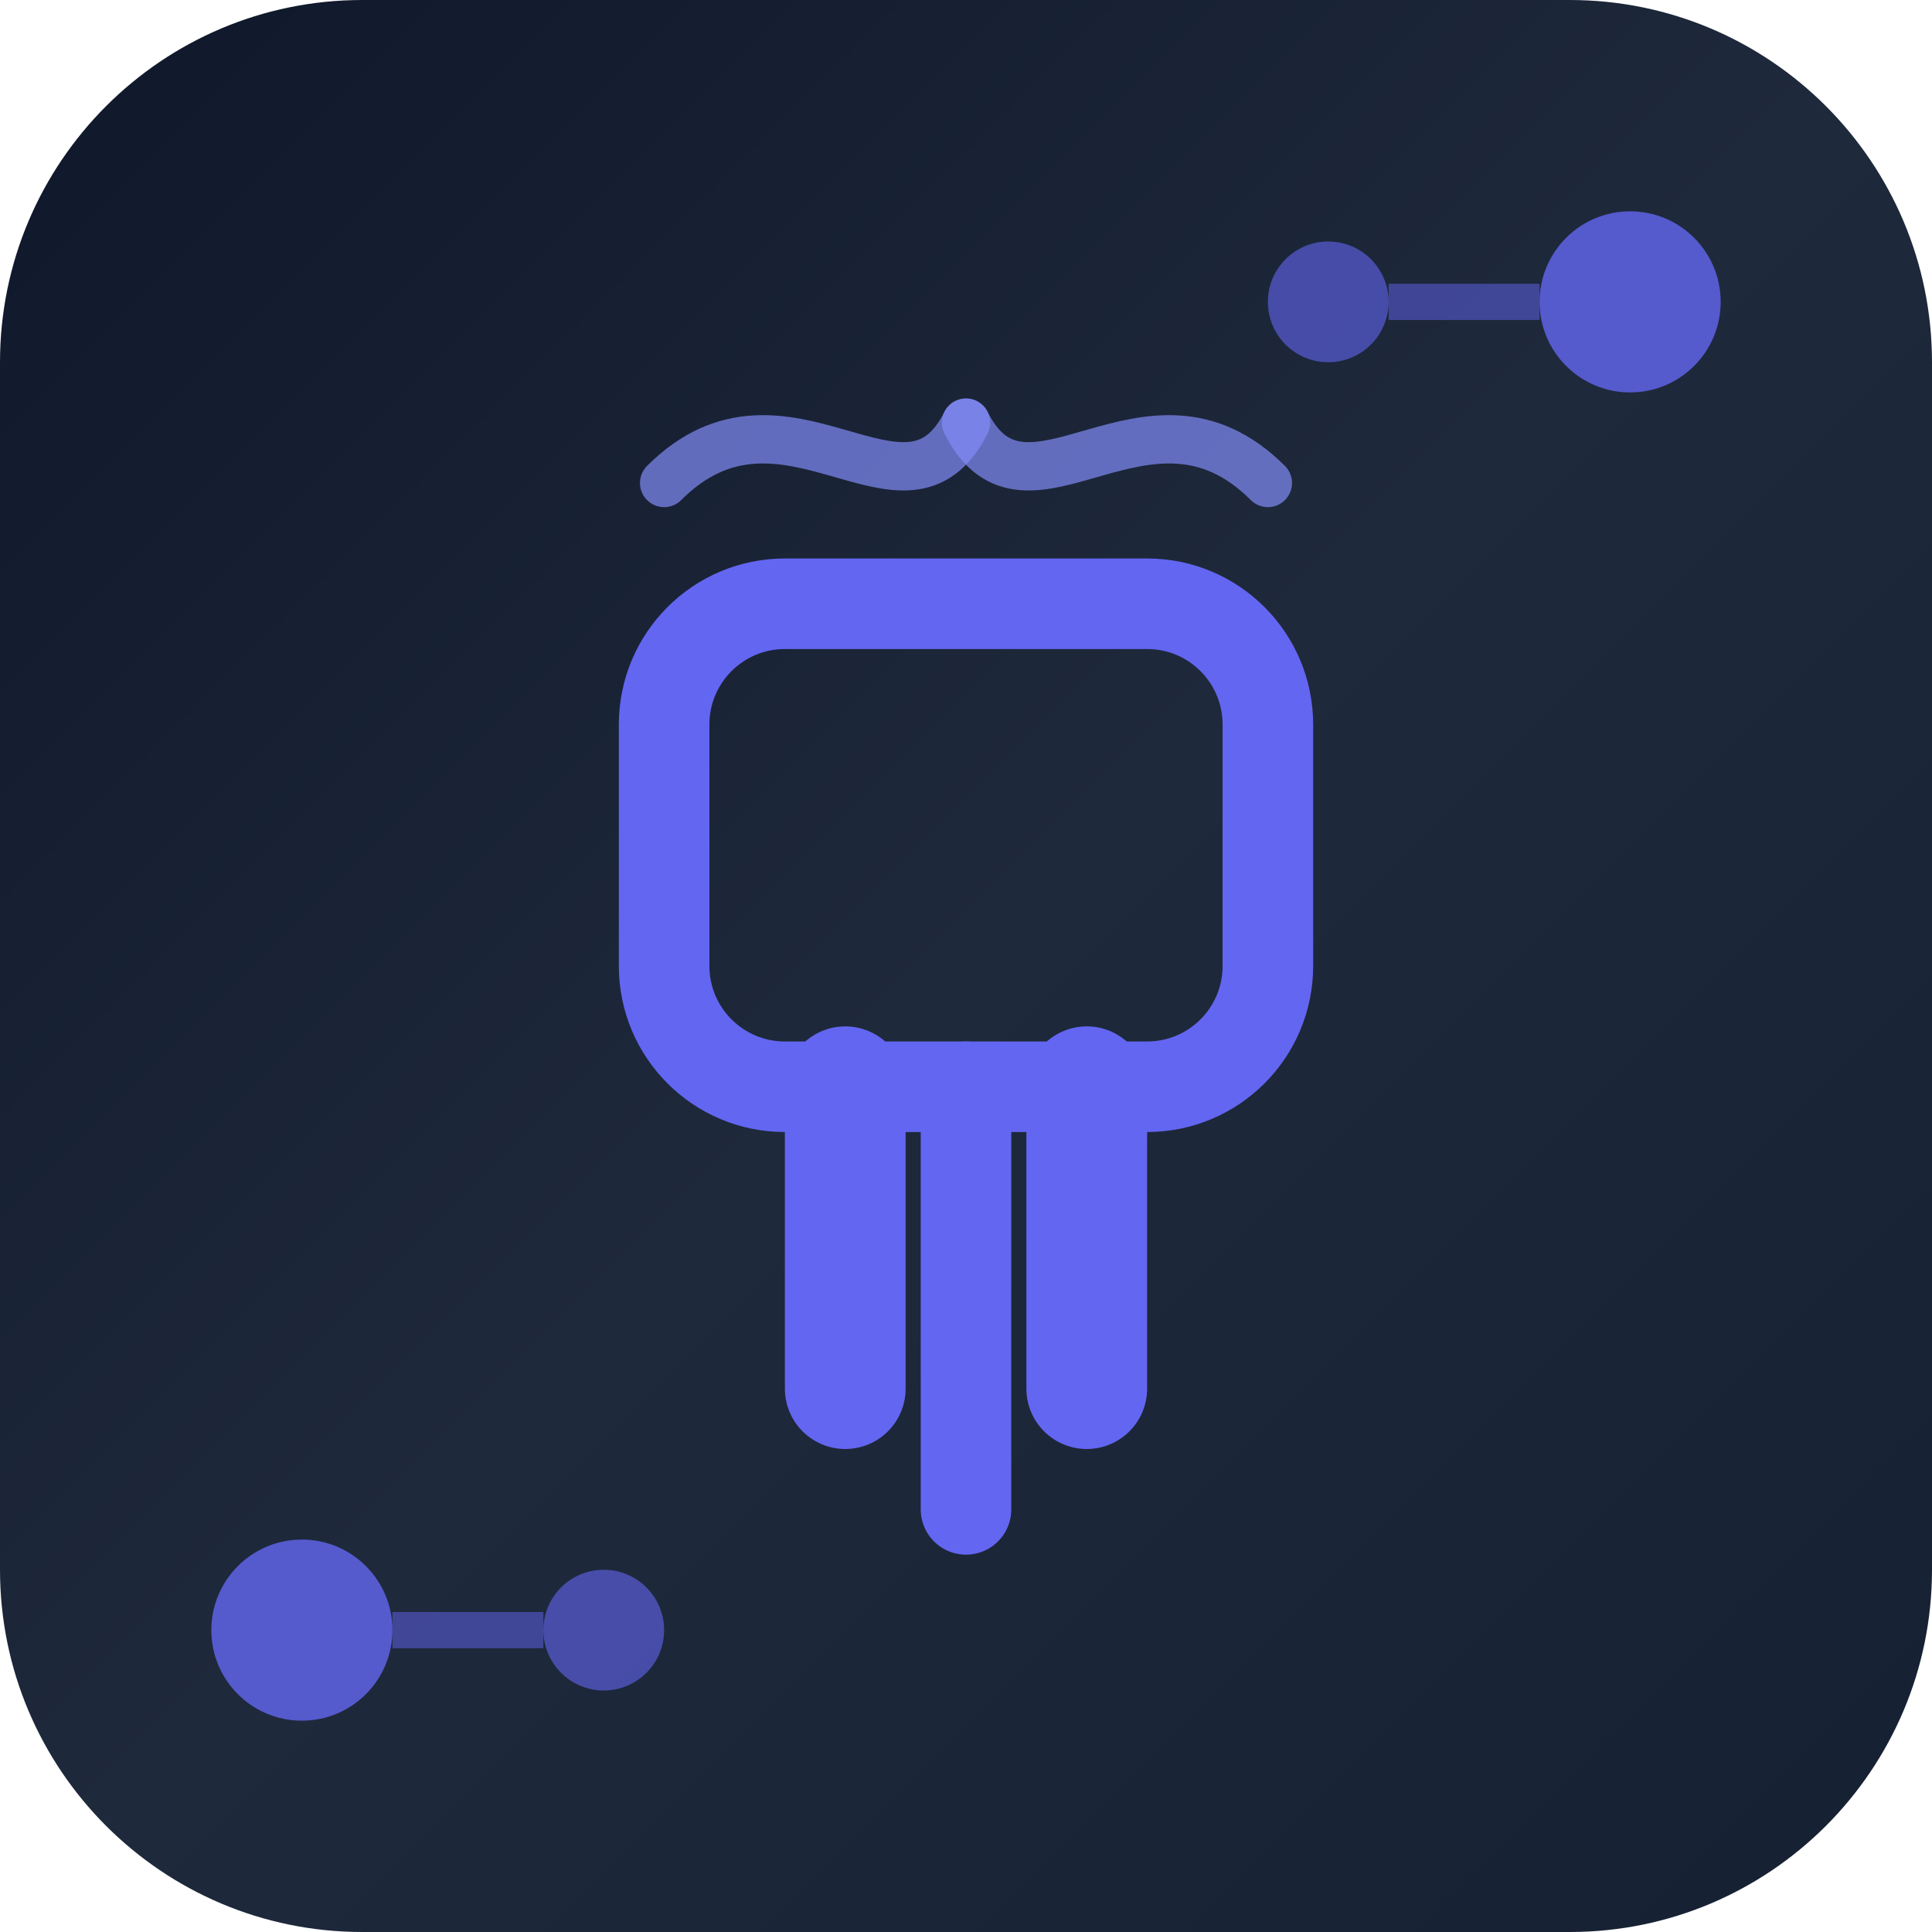
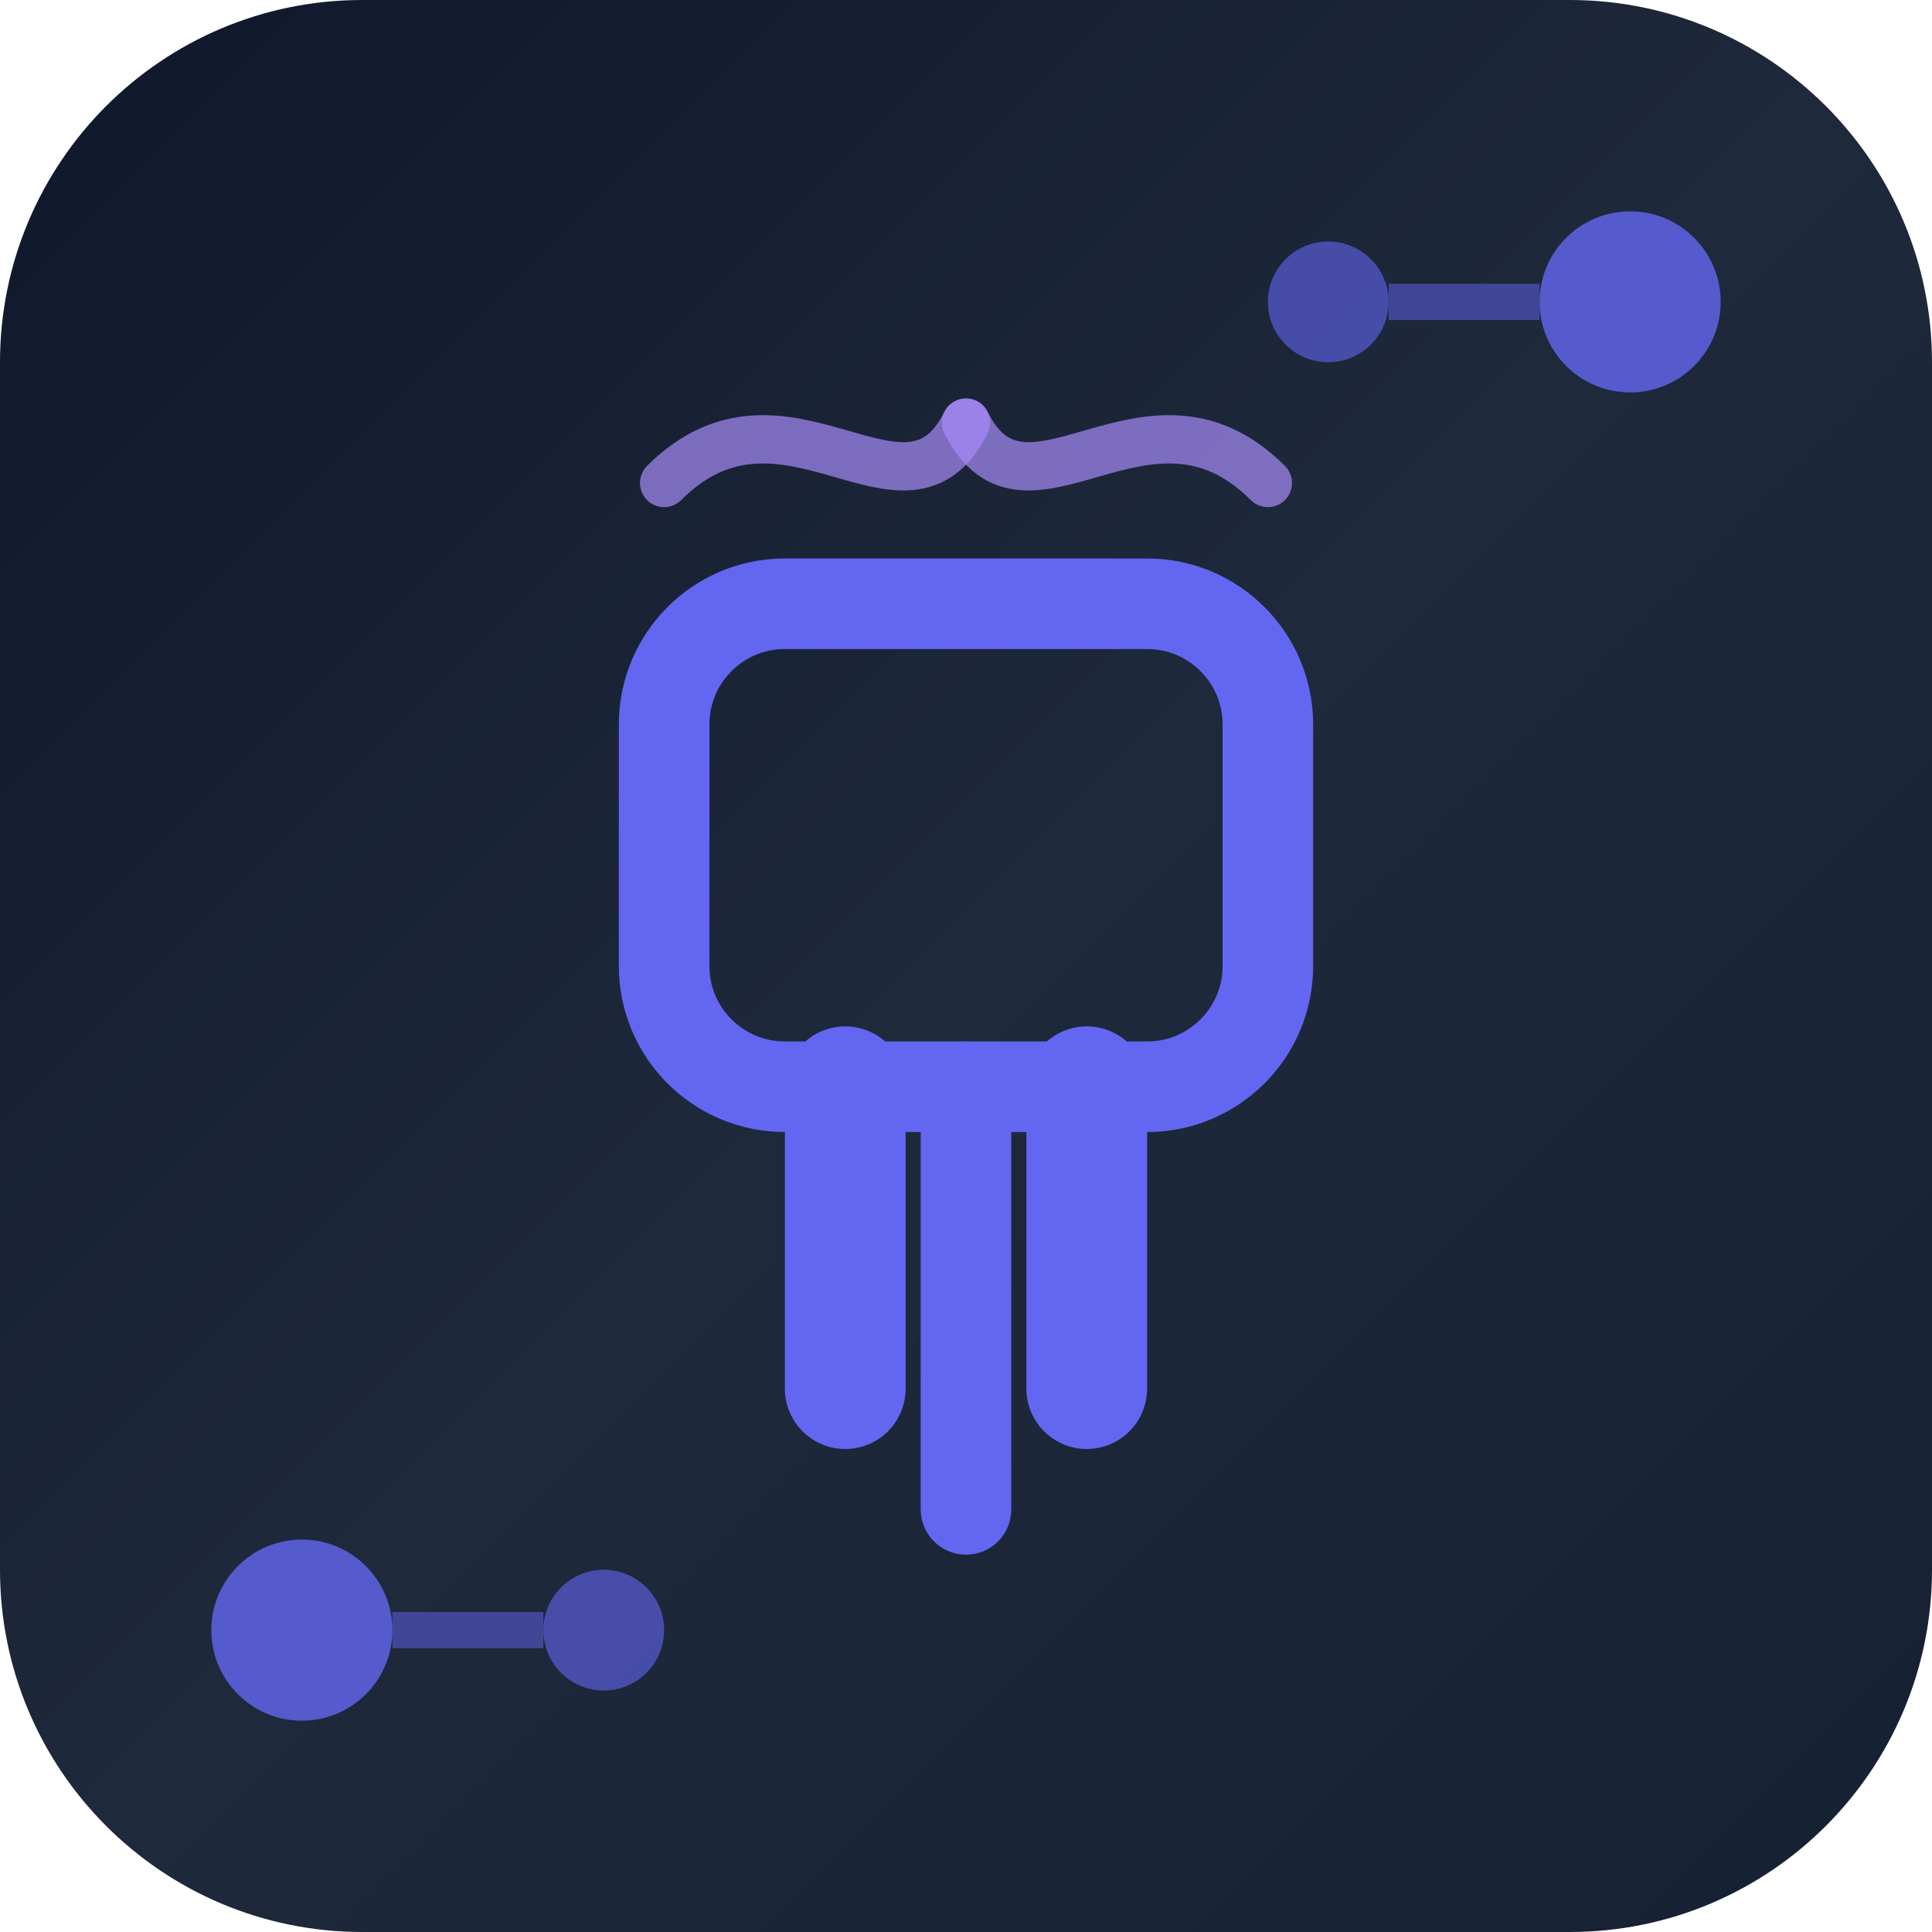
<svg xmlns="http://www.w3.org/2000/svg" viewBox="0 0 32 32">
  <defs>
    <linearGradient id="bg" x1="0" y1="0" x2="1" y2="1">
      <stop offset="0%" stop-color="#0f172a" />
      <stop offset="50%" stop-color="#1e293b" />
      <stop offset="100%" stop-color="#162033" />
    </linearGradient>
  </defs>
  <rect width="32" height="32" rx="6" fill="url(#bg)" />
  <circle cx="5" cy="27" r="1.5" fill="#6366f1" opacity="0.8" />
  <circle cx="10" cy="27" r="1" fill="#6366f1" opacity="0.6" />
  <line x1="6.5" y1="27" x2="9" y2="27" stroke="#6366f1" stroke-width="0.6" opacity="0.5" />
  <circle cx="27" cy="5" r="1.5" fill="#6366f1" opacity="0.8" />
  <circle cx="22" cy="5" r="1" fill="#6366f1" opacity="0.6" />
  <line x1="23" y1="5" x2="25.5" y2="5" stroke="#6366f1" stroke-width="0.6" opacity="0.5" />
  <rect x="11" y="10" width="10" height="8" rx="2" fill="none" stroke="#6366f1" stroke-width="1.5" />
  <line x1="14" y1="18" x2="14" y2="23" stroke="#6366f1" stroke-width="2" stroke-linecap="round" />
  <line x1="18" y1="18" x2="18" y2="23" stroke="#6366f1" stroke-width="2" stroke-linecap="round" />
-   <path d="M11 8 C13 6 15 9 16 7" fill="none" stroke="#818cf8" stroke-width="0.8" opacity="0.7" stroke-linecap="round" />
-   <path d="M16 7 C17 9 19 6 21 8" fill="none" stroke="#818cf8" stroke-width="0.8" opacity="0.7" stroke-linecap="round" />
+   <path d="M11 8 C13 6 15 9 16 7" fill="none" stroke="#a78bfa" stroke-width="0.8" opacity="0.7" stroke-linecap="round" />
+   <path d="M16 7 C17 9 19 6 21 8" fill="none" stroke="#a78bfa" stroke-width="0.8" opacity="0.7" stroke-linecap="round" />
  <line x1="16" y1="18" x2="16" y2="25" stroke="#6366f1" stroke-width="1.5" stroke-linecap="round" />
</svg>
